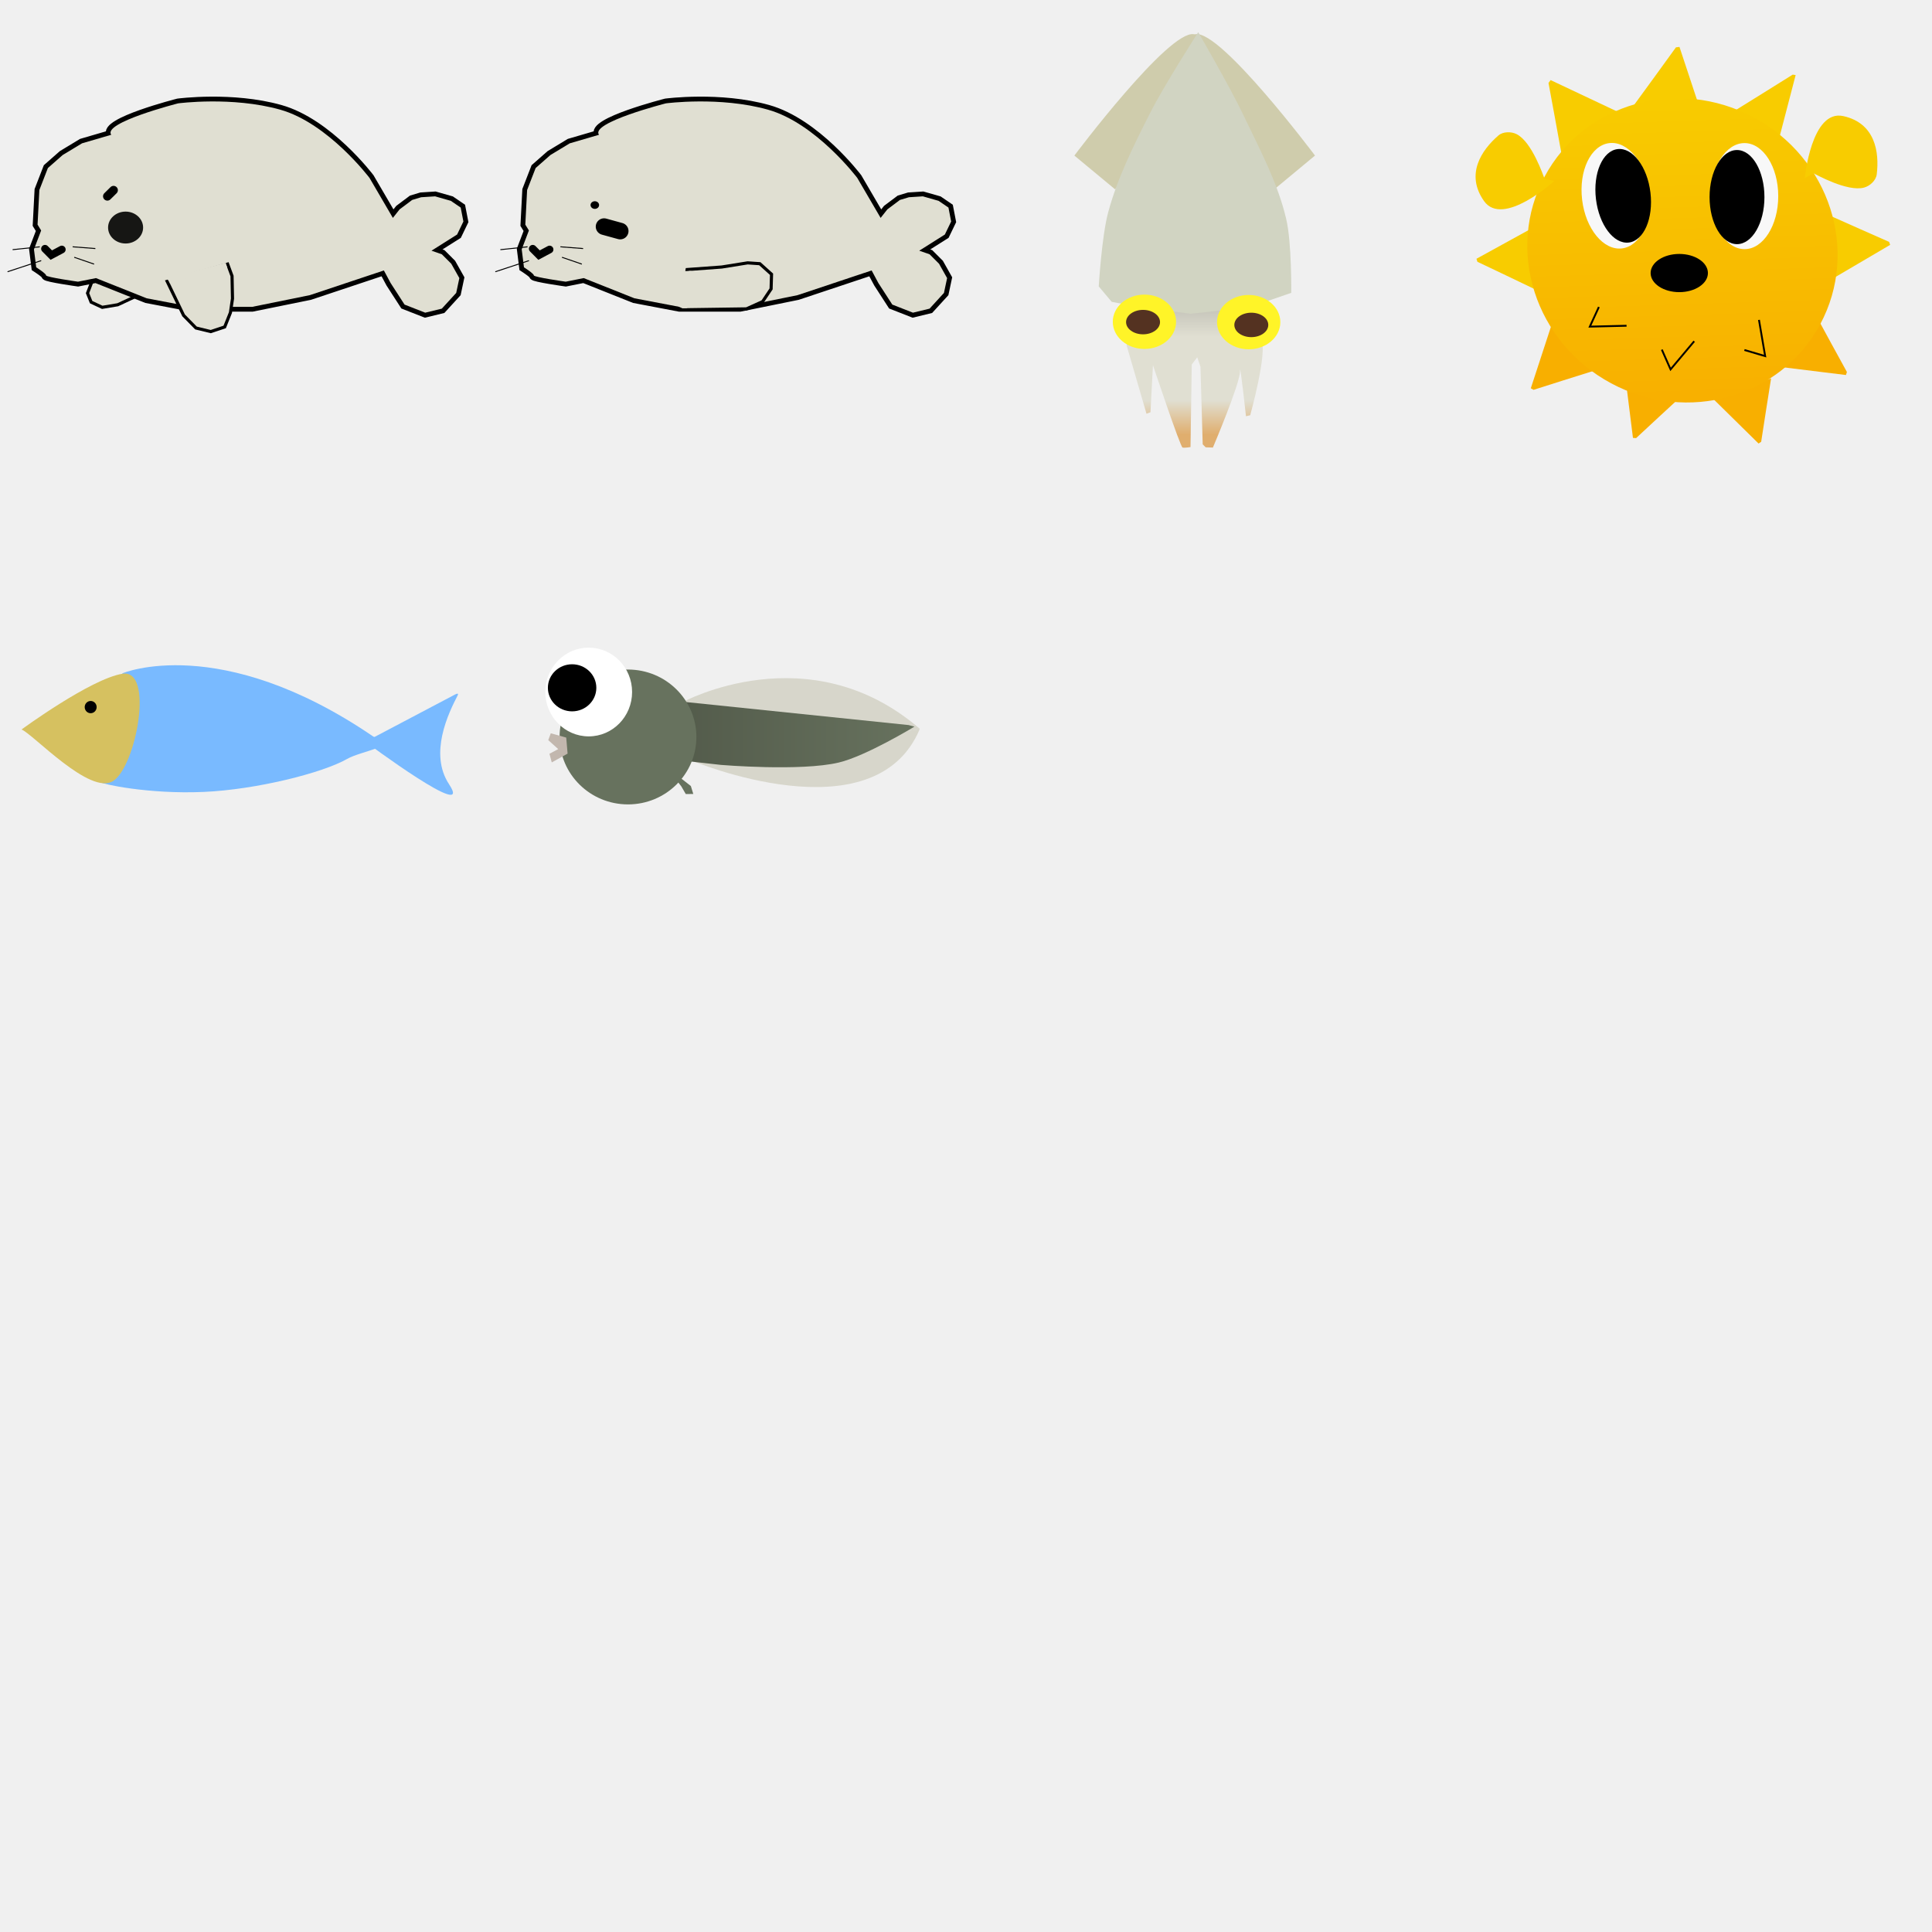
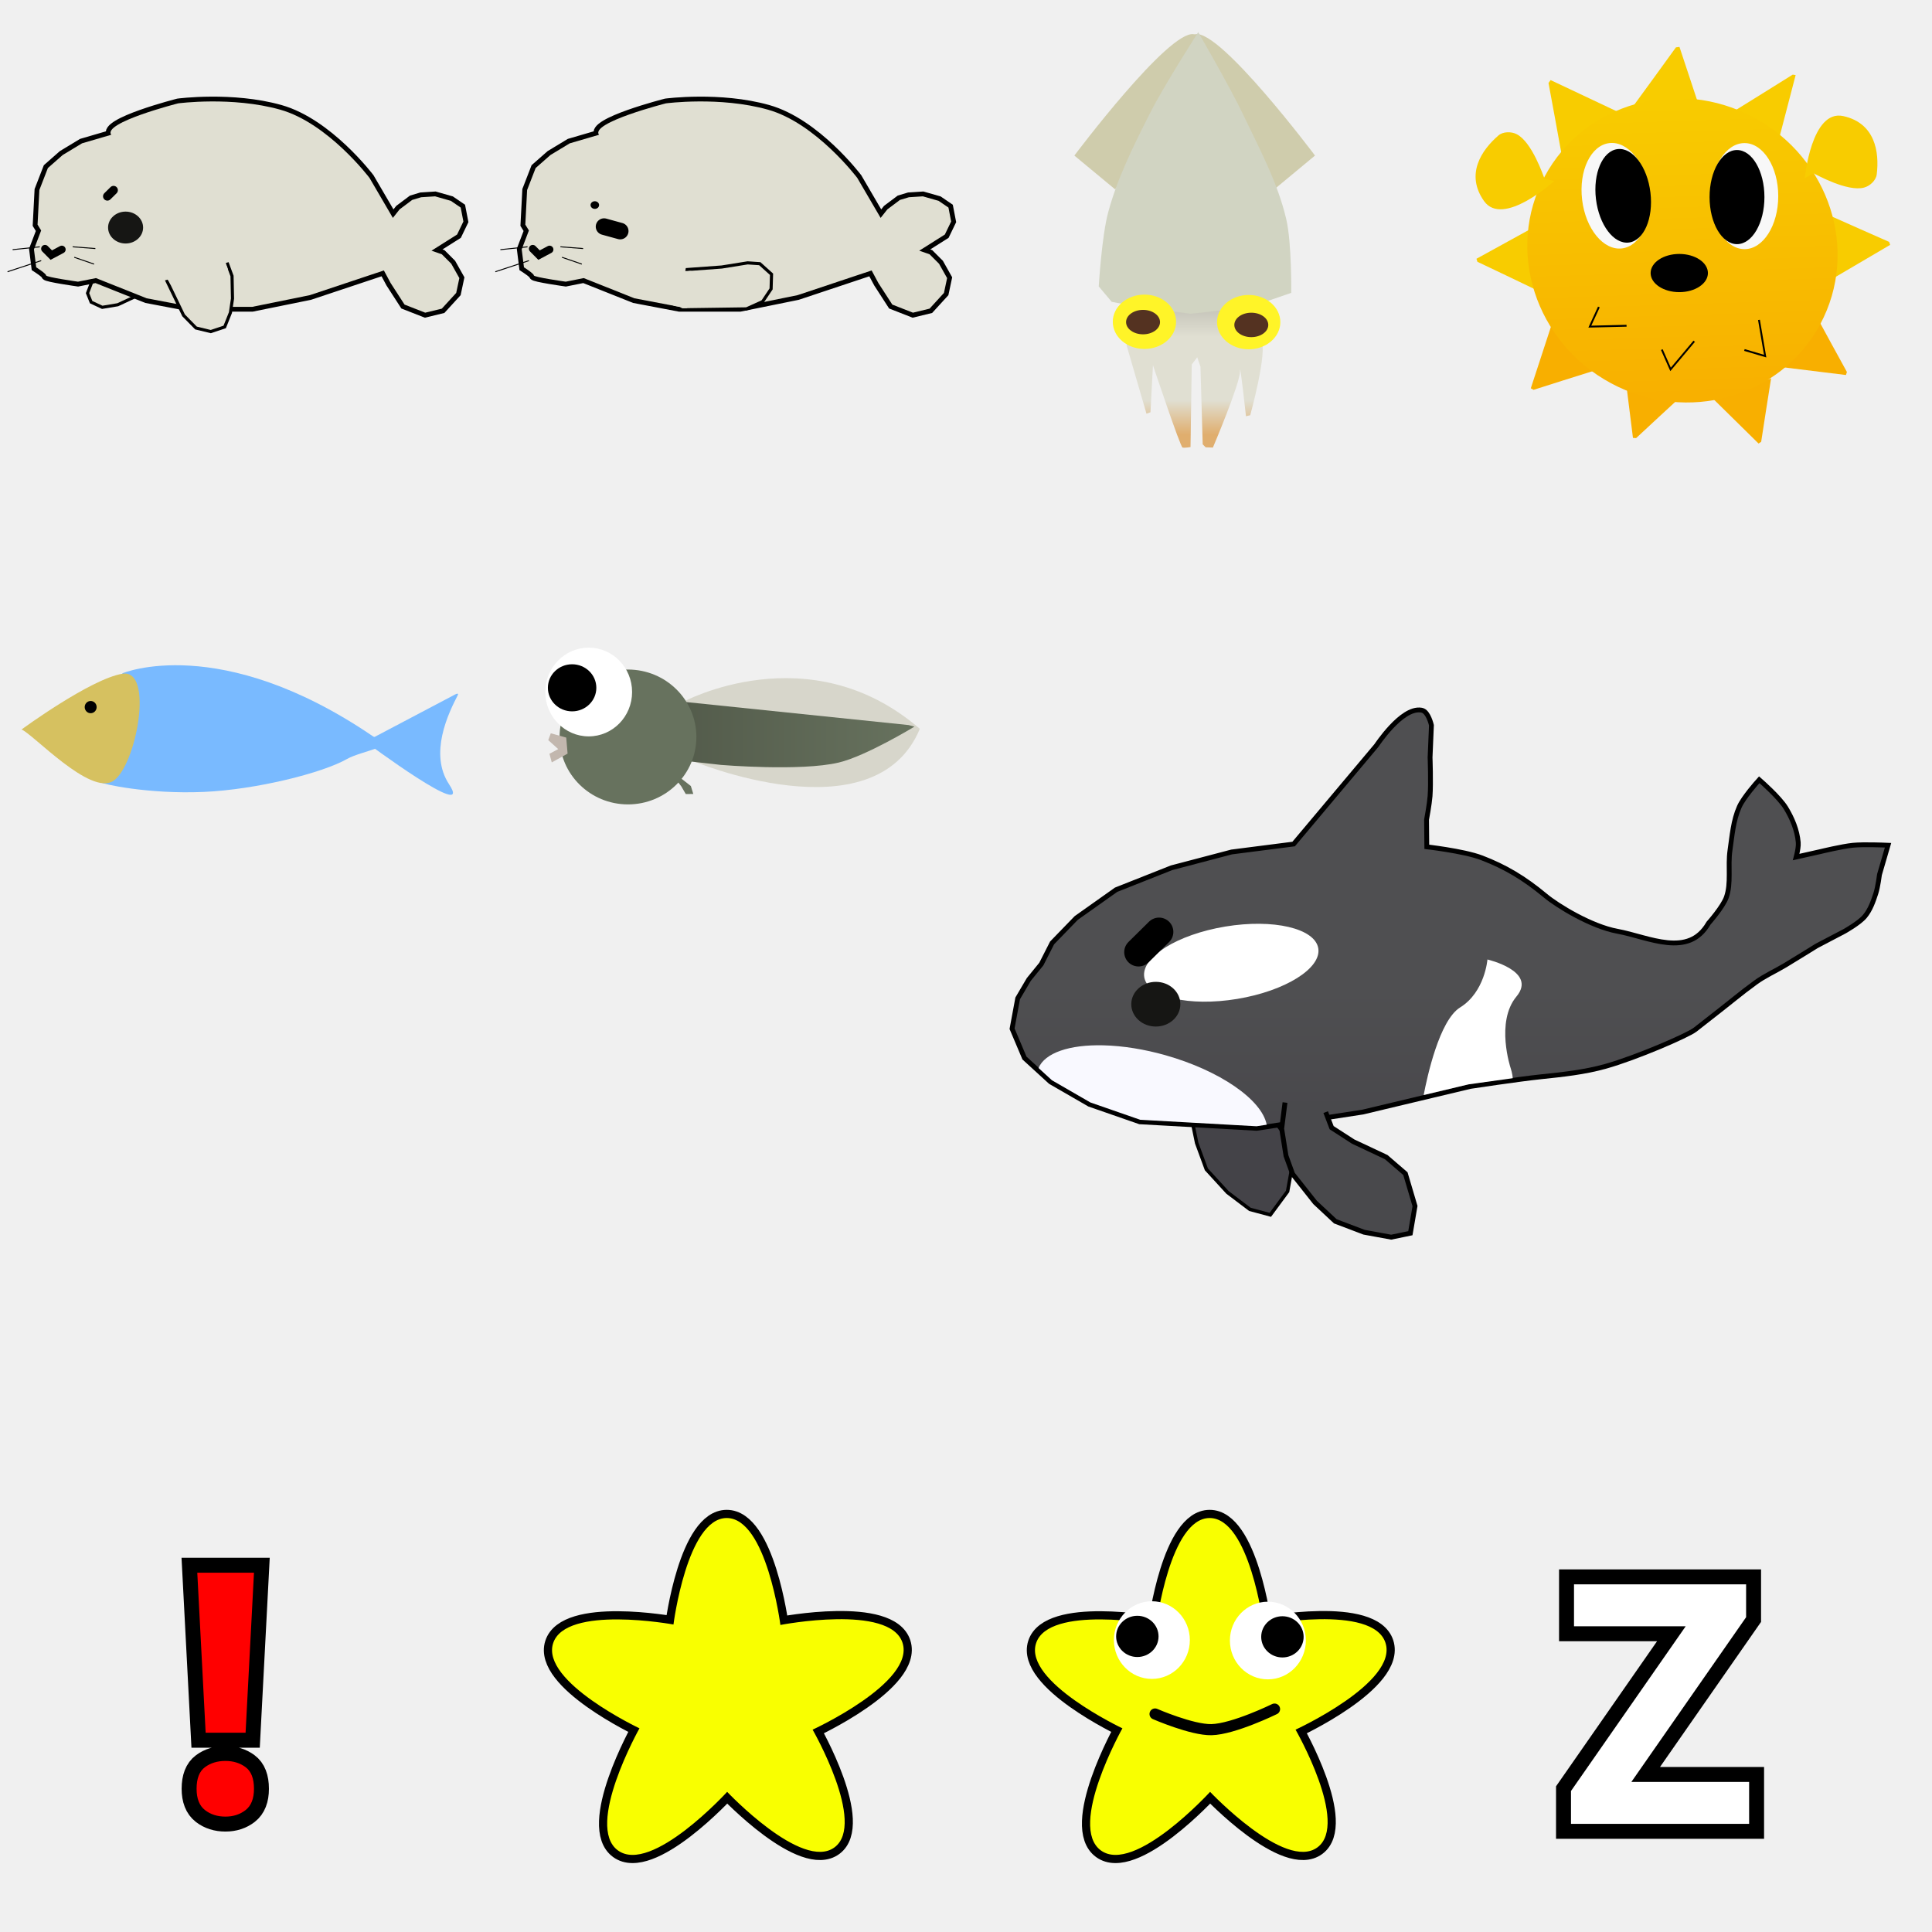
<svg xmlns="http://www.w3.org/2000/svg" xmlns:xlink="http://www.w3.org/1999/xlink" width="1000mm" height="1000mm" viewBox="0 0 1000 1000" version="1.1" id="svg1" xml:space="preserve">
  <defs id="defs1">
+     <linearGradient id="linearGradient3">
+       <stop style="stop-color:#ffffff;stop-opacity:1;" offset="0.5" id="stop3" />
+       <stop style="stop-color:#000000;stop-opacity:1;" offset="0.5" id="stop4" />
+     </linearGradient>
+     <linearGradient id="linearGradient30">
+       <stop style="stop-color:#4f4f51;stop-opacity:1;" offset="0.527" id="stop31" />
+       <stop style="stop-color:#444348;stop-opacity:1;" offset="0.828" id="stop32" />
+     </linearGradient>
    <linearGradient id="linearGradient27">
      <stop style="stop-color:#c7c6bb;stop-opacity:1;" offset="0.083" id="stop29" />
      <stop style="stop-color:#e0dfd2;stop-opacity:1;" offset="0.28" id="stop30" />
      <stop style="stop-color:#e0dfd2;stop-opacity:1;" offset="0.747" id="stop27" />
      <stop style="stop-color:#e0ae6e;stop-opacity:1;" offset="1" id="stop28" />
    </linearGradient>
    <linearGradient id="linearGradient15">
      <stop style="stop-color:#515949;stop-opacity:1;" offset="0" id="stop15" />
      <stop style="stop-color:#67725e;stop-opacity:1;" offset="1" id="stop16" />
    </linearGradient>
    <linearGradient id="linearGradient13">
      <stop style="stop-color:#f8cc00;stop-opacity:1;" offset="0" id="stop13" />
      <stop style="stop-color:#f8af00;stop-opacity:1;" offset="1" id="stop14" />
    </linearGradient>
    <linearGradient xlink:href="#linearGradient13" id="linearGradient14" x1="52.011" y1="152.939" x2="77.455" y2="197.01" gradientUnits="userSpaceOnUse" />
    <linearGradient xlink:href="#linearGradient15" id="linearGradient16" x1="27.5" y1="185.465" x2="38.497" y2="185.465" gradientUnits="userSpaceOnUse" gradientTransform="translate(0.1157552,0.1653646)" />
    <linearGradient xlink:href="#linearGradient27" id="linearGradient28" x1="104.303" y1="240.475" x2="104.303" y2="258.581" gradientUnits="userSpaceOnUse" />
+     <linearGradient xlink:href="#linearGradient30" id="linearGradient32" x1="761.224" y1="322.447" x2="761.224" y2="705.714" gradientUnits="userSpaceOnUse" />
+     <linearGradient xlink:href="#linearGradient3" id="linearGradient4" x1="843.956" y1="847.654" x2="843.956" y2="912.617" gradientUnits="userSpaceOnUse" />
  </defs>
  <g id="layer1">
    <g id="g1" transform="matrix(6.883444,0,0,6.883444,-432.2406,-601.5924)">
      <path style="fill:#79baff;fill-opacity:1;stroke:none;stroke-width:0.5;stroke-dasharray:none;stroke-opacity:1;paint-order:markers stroke fill" d="m 71.999,138.026 c 0,0 7.33,-3.11 18.859,4.75 0.398,0.271 1.192,-0.563 1.361,-0.393 1.022,1.03 -2.261,1.47 -3.318,2.078 -1.843,1.059 -6.843,2.312 -10.779,2.484 -4.21,0.185 -7.708,-0.609 -7.739,-0.72 -0.081,-0.282 1.616,-8.199 1.616,-8.199 z" id="path2" />
      <path style="fill:#d6c160;fill-opacity:1;stroke:none;stroke-width:0.5;stroke-dasharray:none;stroke-opacity:1;paint-order:markers stroke fill" d="m 64.414,142.252 c 0,0 5.16,-3.789 7.578,-4.192 2.419,-0.403 1.048,6.933 -0.685,8.062 -1.733,1.129 -6.046,-3.547 -6.893,-3.87 z" id="path1" />
      <path style="fill:#79baff;fill-opacity:1;stroke:none;stroke-width:0.5;stroke-dasharray:none;stroke-opacity:1;paint-order:markers stroke fill" d="m 90.271,143.174 6.671,-3.517 c 0,0 0.404,-0.242 0.264,0.032 -0.303,0.593 -0.881,1.717 -1.156,2.992 -0.259,1.201 -0.249,2.535 0.51,3.685 1.938,2.936 -6.289,-3.192 -6.289,-3.192 z" id="path4" />
      <ellipse style="fill:#000000;fill-opacity:1;stroke:none;stroke-width:0.5;stroke-dasharray:none;stroke-opacity:1;paint-order:markers stroke fill" id="path3" cx="69.612" cy="140.567" rx="0.449" ry="0.46" />
    </g>
    <g id="g12" transform="matrix(2.803091,1.502081,-1.502081,2.803091,952.2087,-458.1243)">
      <path style="fill:#f8cc00;fill-opacity:1;stroke:none;stroke-width:0.2;stroke-dasharray:none;stroke-opacity:1;paint-order:markers stroke fill" d="m 83.327,158.651 c 0.281,0 10.401,-0.777 10.401,-0.777 l 0.38,0.347 -5.639,9.244 z" id="path12" />
      <path style="fill:#f8af00;fill-opacity:1;stroke:none;stroke-width:0.2;stroke-dasharray:none;stroke-opacity:1;paint-order:markers stroke fill" d="m 88.947,174.078 c 0.223,0.171 8.732,5.705 8.732,5.705 l 0.091,0.507 -10.096,3.913 z" id="path12-5" />
      <path style="fill:#f8af00;fill-opacity:1;stroke:none;stroke-width:0.2;stroke-dasharray:none;stroke-opacity:1;paint-order:markers stroke fill" d="m 87.293,186.536 c 0.073,0.272 3.447,9.844 3.447,9.844 l -0.237,0.457 -10.39,-3.05 z" id="path12-5-9" />
      <path style="fill:#f8af00;fill-opacity:1;stroke:none;stroke-width:0.2;stroke-dasharray:none;stroke-opacity:1;paint-order:markers stroke fill" d="m 75.919,195.611 c -0.111,0.258 -3.4,9.861 -3.4,9.861 l -0.469,0.212 -6.26,-8.835 z" id="path12-5-9-2" />
      <path style="fill:#f8af00;fill-opacity:1;stroke:none;stroke-width:0.2;stroke-dasharray:none;stroke-opacity:1;paint-order:markers stroke fill" d="m 61.379,198.962 c -0.211,0.186 -7.282,7.468 -7.282,7.468 l -0.515,-0.008 -1.893,-10.661 z" id="path12-5-9-2-4" />
      <path style="fill:#f8cc00;fill-opacity:1;stroke:none;stroke-width:0.2;stroke-dasharray:none;stroke-opacity:1;paint-order:markers stroke fill" d="m 46.618,191.896 c -0.281,-0.008 -10.419,0.482 -10.419,0.482 l -0.371,-0.358 5.898,-9.081 z" id="path12-5-9-2-4-6" />
      <path style="fill:#f8cc00;fill-opacity:1;stroke:none;stroke-width:0.226;stroke-dasharray:none;stroke-opacity:1;paint-order:markers stroke fill" d="M 39.981,170.455 C 39.802,170.193 32.648,161.259 32.648,161.259 l 0.081,-0.575 12.194,-0.62 z" id="path12-5-9-2-4-6-1-6" />
      <path style="fill:#f8cc00;fill-opacity:1;stroke:none;stroke-width:0.226;stroke-dasharray:none;stroke-opacity:1;paint-order:markers stroke fill" d="m 46.591,158.009 c 0.067,-0.31 1.602,-11.652 1.602,-11.652 l 0.472,-0.338 8.859,8.402 z" id="path12-5-9-2-4-6-1-6-7" />
      <path style="fill:#f8cc00;fill-opacity:1;stroke:none;stroke-width:0.193;stroke-dasharray:none;stroke-opacity:1;paint-order:markers stroke fill" d="m 61.2,151.441 c 0.171,-0.263 5.841,-10.15 5.841,-10.15 l 0.455,-0.166 2.493,10.327 z" id="path12-5-9-2-4-6-1-6-7-4" />
      <ellipse style="fill:url(#linearGradient14);stroke-width:0.5;paint-order:markers stroke fill" id="path5" cx="64.733" cy="174.975" rx="25.444" ry="24.555" />
      <path style="fill:#f8cc00;fill-opacity:1;stroke-width:0.5;paint-order:markers stroke fill" d="m 39.423,175.286 c -0.265,-0.198 -4.565,-4.296 -7.408,-4.233 -0.991,0.022 -2.159,0.662 -2.514,1.587 -1.303,3.402 -1.786,8.136 2.977,10.517 4.763,2.381 8.533,-8.268 8.533,-8.268 z" id="path8" />
      <path style="fill:#f8cc00;fill-opacity:1;stroke-width:0.5;paint-order:markers stroke fill" d="m 77.638,153.845 c 0.329,-0.031 6.267,0.115 8.331,-1.842 0.719,-0.682 1.154,-1.941 0.795,-2.865 -1.321,-3.396 -4.144,-7.226 -9.271,-5.79 -5.127,1.436 -0.765,11.857 -0.765,11.857 z" id="path8-9" />
      <ellipse style="fill:#f8f8f8;fill-opacity:1;stroke-width:0.487;paint-order:markers stroke fill" id="path9" cx="-57.165" cy="170.32" rx="5.49" ry="8.632" transform="rotate(-35.02773)" />
      <ellipse style="fill:#000000;fill-opacity:1;stroke-width:1.434;paint-order:markers stroke fill" id="path10" cx="-55.941" cy="170.477" rx="4.465" ry="7.659" transform="rotate(-35.02773)" />
      <ellipse style="fill:#f8f8f8;fill-opacity:1;stroke-width:0.487;paint-order:markers stroke fill" id="path9-9" cx="15.61" cy="175.965" rx="5.49" ry="8.632" transform="matrix(-0.8810963,0.472937,0.4729431,0.881093,0,0)" />
      <ellipse style="fill:#000000;fill-opacity:1;stroke-width:1.434;paint-order:markers stroke fill" id="path10-3" cx="16.833" cy="176.122" rx="4.465" ry="7.659" transform="matrix(-0.8810963,0.472937,0.4729431,0.881093,0,0)" />
      <path style="fill:none;fill-opacity:1;stroke:#000000;stroke-width:0.301;stroke-dasharray:none;stroke-opacity:1;paint-order:markers stroke fill" d="m 57.097,189.524 0.211,3.515 5.202,-2.952" id="path11" />
      <path style="fill:none;fill-opacity:1;stroke:#000000;stroke-width:0.301;stroke-dasharray:none;stroke-opacity:1;paint-order:markers stroke fill" d="m 69.404,190.8 2.776,2.166 1.226,-5.855" id="path11-6" />
      <path style="fill:none;fill-opacity:1;stroke:#000000;stroke-width:0.301;stroke-dasharray:none;stroke-opacity:1;paint-order:markers stroke fill" d="m 81.282,184.506 3.447,-0.717 -3.674,-4.72" id="path11-6-2" />
      <ellipse style="fill:#000000;fill-opacity:1;stroke:none;stroke-width:0.2;stroke-dasharray:none;stroke-opacity:1;paint-order:markers stroke fill" id="path13" cx="63.467" cy="179.255" rx="4.663" ry="3.109" transform="rotate(-28.18535,63.19137,173.7775)" />
    </g>
    <g id="g22" transform="matrix(12.23346,0,0,12.23346,0.9663823,-1891.265)">
      <path style="fill:#d7d6cb;fill-opacity:1;stroke:none;stroke-width:0.2;stroke-dasharray:none;stroke-opacity:1;paint-order:markers stroke fill" d="m 29.174,186.773 c 0,0 7.729,3.262 9.658,-1.321" id="path20" />
      <path style="fill:#d7d6cb;fill-opacity:1;stroke:none;stroke-width:0.2;stroke-dasharray:none;stroke-opacity:1;paint-order:markers stroke fill" d="m 38.833,185.426 -0.001,0.029 -0.617,0.091 0.26,-0.195 z" id="path21" />
      <path style="fill:#d7d6cb;fill-opacity:1;stroke:none;stroke-width:0.2;stroke-dasharray:none;stroke-opacity:1;paint-order:markers stroke fill" d="m 28.8,184.306 c 0,0 5.355,-2.912 10.033,1.123" id="path19" />
      <path style="fill:url(#linearGradient16);stroke:none;stroke-width:0.2;stroke-dasharray:none;stroke-opacity:1;paint-order:markers stroke fill" d="m 28.922,184.299 9.442,0.976 0.248,0.066 c 0,0 -2.056,1.25 -3.208,1.521 -1.615,0.381 -4.977,0.099 -4.977,0.099 l -2.811,-0.314 z" id="path15" />
      <ellipse style="fill:#67725e;fill-opacity:1;stroke:none;stroke-width:0.2;stroke-dasharray:none;stroke-opacity:1;paint-order:markers stroke fill" id="path14" cx="26.491" cy="185.779" rx="2.894" ry="2.853" />
      <path style="fill:#c2b7ae;fill-opacity:1;stroke:none;stroke-width:0.2;stroke-dasharray:none;stroke-opacity:1;paint-order:markers stroke fill" d="m 23.168,186.49 0.372,-0.198 -0.422,-0.38 0.107,-0.289 0.653,0.182 0.058,0.678 -0.67,0.372 z" id="path16" />
      <ellipse style="fill:#ffffff;fill-opacity:1;stroke:none;stroke-width:0.2;stroke-dasharray:none;stroke-opacity:1;paint-order:markers stroke fill" id="path17" cx="24.829" cy="183.877" rx="1.836" ry="1.877" />
      <ellipse style="fill:#000000;fill-opacity:1;stroke:none;stroke-width:0.498;stroke-dasharray:none;stroke-opacity:1;paint-order:markers stroke fill" id="path18" cx="24.127" cy="183.699" rx="1.025" ry="0.996" />
      <path style="fill:#67725e;fill-opacity:1;stroke:none;stroke-width:0.337;stroke-dasharray:none;stroke-opacity:1;paint-order:markers stroke fill" d="m 28.568,187.398 0.583,0.457 0.103,0.335 -0.318,0.004 -0.19,-0.327 -0.423,-0.543 z" id="path22" />
    </g>
    <g id="g32" transform="matrix(3.892442,0,0,3.892442,212.3672,-781.4846)">
      <path style="fill:url(#linearGradient28);fill-opacity:1;stroke:none;stroke-width:0.2;stroke-dasharray:none;stroke-opacity:1;paint-order:markers stroke fill" d="m 95.25,246.691 2.646,9.095 0.529,-0.198 0.331,-6.251 c 0,0 3.638,10.881 3.936,10.947 0.298,0.066 1.058,-0.066 1.058,-0.066 l 0.165,-10.98 0.728,-0.959 0.43,1.257 0.298,10.319 0.397,0.397 0.959,0.033 c 0,0 3.638,-8.566 3.605,-10.153 -0.033,-1.587 0.794,5.986 0.794,5.986 l 0.562,-0.132 c 0,0 2.381,-8.566 1.455,-10.054 -0.926,-1.488 -3.373,-7.177 -3.373,-7.177 l -13.395,2.017 z" id="path27" />
      <path style="fill:#cfccac;fill-opacity:1;stroke:none;stroke-width:0.2;stroke-dasharray:none;stroke-opacity:1;paint-order:markers stroke fill" d="m 93.729,225.954 -5.424,-4.498 c 0,0 12.502,-16.669 15.875,-16.14 3.373,0.529 -10.451,20.637 -10.451,20.637 z" id="path23" />
      <path style="fill:#cfccac;fill-opacity:1;stroke:none;stroke-width:0.2;stroke-dasharray:none;stroke-opacity:1;paint-order:markers stroke fill" d="m 114.881,225.954 5.424,-4.498 c 0,0 -12.501,-16.669 -15.875,-16.14 -3.373,0.529 10.451,20.637 10.451,20.637 z" id="path23-6" />
      <path style="fill:#d1d4c2;fill-opacity:1;stroke:none;stroke-width:0.2;stroke-dasharray:none;stroke-opacity:1;paint-order:markers stroke fill" d="m 91.546,238.853 c 0,0 0.395,-6.658 1.257,-9.856 1.239,-4.599 3.407,-8.913 5.556,-13.163 1.887,-3.732 6.416,-10.782 6.416,-10.782 0,0 4.216,7.261 6.019,11.046 2.143,4.498 4.558,8.971 5.689,13.824 0.742,3.185 0.661,9.79 0.661,9.79 l -5.556,1.918 -7.805,0.86 -7.144,-0.926 -3.373,-0.661 z" id="path24" />
      <ellipse style="fill:#fff428;fill-opacity:1;stroke:none;stroke-width:0.2;stroke-dasharray:none;stroke-opacity:1;paint-order:markers stroke fill" id="path25" cx="97.623" cy="243.557" rx="4.209" ry="3.613" />
      <ellipse style="fill:#543221;fill-opacity:1;stroke:none;stroke-width:0.2;stroke-dasharray:none;stroke-opacity:1;paint-order:markers stroke fill" id="path26" cx="97.438" cy="243.601" rx="2.257" ry="1.625" />
      <ellipse style="fill:#fff428;fill-opacity:1;stroke:none;stroke-width:0.2;stroke-dasharray:none;stroke-opacity:1;paint-order:markers stroke fill" id="path25-6" cx="-111.485" cy="243.605" rx="4.209" ry="3.613" transform="scale(-1,1)" />
      <ellipse style="fill:#543221;fill-opacity:1;stroke:none;stroke-width:0.2;stroke-dasharray:none;stroke-opacity:1;paint-order:markers stroke fill" id="path26-4" cx="-111.834" cy="243.976" rx="2.257" ry="1.625" transform="scale(-1,1)" />
    </g>
    <g id="g42" transform="matrix(2.485489,0,0,2.485489,-22.64775,-315.4908)" style="display:inline">
      <path style="opacity:1;fill:#e0dfd2;fill-opacity:1;stroke:#000000;stroke-width:1.3;stroke-linecap:round;stroke-dasharray:none;stroke-opacity:1;paint-order:markers stroke fill" d="m 38.26,187.884 -4.724,2.198 -3.087,0.514 -2.105,-0.982 -0.655,-1.637 0.935,-2.432 1.45,-1.59 z" id="path35" />
      <path style="fill:#e0dfd2;fill-opacity:1;stroke:#000000;stroke-width:2;stroke-dasharray:none;stroke-opacity:1;paint-order:markers stroke fill" d="m 32.273,155.003 -6.08,1.777 -4.022,2.432 -3.087,2.713 -1.777,4.584 -0.374,7.203 0.748,1.216 -1.497,3.929 0.468,3.742 c 0,0 2.058,1.31 2.058,1.684 0,0.374 6.642,1.31 6.642,1.31 l 3.742,-0.748 10.571,4.21 9.354,1.777 h 12.628 l 11.974,-2.432 15.435,-5.145 1.403,2.619 2.9,4.49 4.303,1.684 3.461,-0.842 2.993,-3.274 0.655,-3.087 -1.684,-2.993 -1.964,-1.964 -2.152,-0.748 5.332,-3.368 1.31,-2.713 -0.561,-2.9 -2.058,-1.403 -3.274,-0.935 -2.9,0.187 -1.871,0.561 -2.619,1.964 -1.403,1.777 -4.864,-8.325 c 0,0 -8.606,-11.412 -18.615,-14.219 -10.009,-2.806 -21.235,-1.31 -21.235,-1.31 0,0 -15.809,4.022 -13.938,6.548 z" id="path32" />
      <g id="g44">
        <path style="opacity:1;fill:#e0dfd2;fill-opacity:1;stroke:#000000;stroke-width:1.3;stroke-linecap:round;stroke-dasharray:none;stroke-opacity:1;paint-order:markers stroke fill" d="m 44.387,185.732 3.227,6.688 2.479,2.526 2.9,0.702 2.666,-0.889 1.123,-2.806 0.421,-2.853 -0.094,-4.63 -0.795,-2.152 z" id="path34" />
-         <path style="opacity:1;fill:#e0dfd2;fill-opacity:1;stroke:none;stroke-width:2;stroke-linecap:round;stroke-dasharray:none;stroke-opacity:1;paint-order:markers stroke fill" d="m 43.937,184.96 0.595,1.025 11.872,-3.426 -0.292,-0.921 z" id="path42" />
+         <path style="opacity:1;fill:#e0dfd2;fill-opacity:1;stroke:none;stroke-width:2;stroke-linecap:round;stroke-dasharray:none;stroke-opacity:1;paint-order:markers stroke fill" d="m 43.245,183.863 1.381,2.307 11.97,-3.097 -0.558,-1.671 z" id="path42" />
      </g>
      <g id="g43">
        <ellipse style="opacity:1;fill:#161614;fill-opacity:1;stroke:none;stroke-width:0.2;stroke-dasharray:none;stroke-opacity:1;paint-order:markers stroke fill" id="path33" cx="35.266" cy="174.32" rx="3.648" ry="3.321" />
        <path style="opacity:1;fill:#161614;fill-opacity:1;stroke:#000000;stroke-width:1.8;stroke-linecap:round;stroke-dasharray:none;stroke-opacity:1;paint-order:markers stroke fill" d="m 31.469,167.812 1.29,-1.273" id="path36" />
      </g>
      <path style="opacity:1;fill:none;fill-opacity:1;stroke:#000000;stroke-width:1.6;stroke-linecap:round;stroke-dasharray:none;stroke-opacity:1;paint-order:markers stroke fill" d="m 18.479,178.734 1.315,1.323 2.191,-1.166" id="path37" />
      <path style="opacity:1;fill:none;fill-opacity:1;stroke:#000000;stroke-width:0.2;stroke-dasharray:none;stroke-opacity:1;paint-order:markers stroke fill" d="m 10.683,183.522 7.011,-2.315" id="path38" />
      <path style="opacity:1;fill:none;fill-opacity:1;stroke:#000000;stroke-width:0.2;stroke-dasharray:none;stroke-opacity:1;paint-order:markers stroke fill" d="m 11.741,178.924 5.655,-0.595" id="path39" />
      <path style="opacity:1;fill:none;fill-opacity:1;stroke:#000000;stroke-width:0.2;stroke-dasharray:none;stroke-opacity:1;paint-order:markers stroke fill" d="m 24.242,178.329 4.729,0.364" id="path40" />
      <path style="opacity:1;fill:none;fill-opacity:1;stroke:#000000;stroke-width:0.2;stroke-dasharray:none;stroke-opacity:1;paint-order:markers stroke fill" d="m 24.573,180.512 4.134,1.422" id="path41" />
    </g>
    <g id="g42-9" transform="matrix(2.485489,0,0,2.485489,229.8136,-315.4908)" style="display:inline">
      <path style="fill:#e0dfd2;fill-opacity:1;stroke:#000000;stroke-width:2;stroke-dasharray:none;stroke-opacity:1;paint-order:markers stroke fill" d="m 32.273,155.003 -6.08,1.777 -4.022,2.432 -3.087,2.713 -1.777,4.584 -0.374,7.203 0.748,1.216 -1.497,3.929 0.468,3.742 c 0,0 2.058,1.31 2.058,1.684 0,0.374 6.642,1.31 6.642,1.31 l 3.742,-0.748 10.571,4.21 9.354,1.777 h 12.628 l 11.974,-2.432 15.435,-5.145 1.403,2.619 2.9,4.49 4.303,1.684 3.461,-0.842 2.993,-3.274 0.655,-3.087 -1.684,-2.993 -1.964,-1.964 -2.152,-0.748 5.332,-3.368 1.31,-2.713 -0.561,-2.9 -2.058,-1.403 -3.274,-0.935 -2.9,0.187 -1.871,0.561 -2.619,1.964 -1.403,1.777 -4.864,-8.325 c 0,0 -8.606,-11.412 -18.615,-14.219 -10.009,-2.806 -21.235,-1.31 -21.235,-1.31 0,0 -15.809,4.022 -13.938,6.548 z" id="path32-8" />
      <g id="g44-8" transform="rotate(-69.84047,53.07059,182.625)">
        <path style="opacity:1;fill:#e0dfd2;fill-opacity:1;stroke:#000000;stroke-width:1.3;stroke-linecap:round;stroke-dasharray:none;stroke-opacity:1;paint-order:markers stroke fill" d="m 43.902,182.302 4.762,12.423 2.479,2.526 2.9,0.702 2.666,-0.889 1.123,-2.806 -0.668,-2.294 -2.659,-4.746 -2.879,-6.365 z" id="path34-5" />
-         <path style="opacity:1;fill:#e0dfd2;fill-opacity:1;stroke:none;stroke-width:2;stroke-linecap:round;stroke-dasharray:none;stroke-opacity:1;paint-order:markers stroke fill" d="m 43.95,181.464 -0.042,0.839 0.367,0.966 7.579,-1.852 -0.532,-1.35 z" id="path42-0" />
+         <path style="opacity:1;fill:#e0dfd2;fill-opacity:1;stroke:none;stroke-width:2;stroke-linecap:round;stroke-dasharray:none;stroke-opacity:1;paint-order:markers stroke fill" d="m 43.768,180.407 0.198,1.183 -0.059,0.713 0.367,0.966 7.579,-1.852 -0.947,-2.481 z" id="path42-0" />
      </g>
      <g id="g43-7-8" transform="translate(-2.8642384e-4,1.4236667e-4)">
        <path style="opacity:1;fill:#161614;fill-opacity:1;stroke:#000000;stroke-width:3.461;stroke-linecap:round;stroke-dasharray:none;stroke-opacity:1;paint-order:markers stroke fill" d="m 33.334,174.127 3.361,0.924" id="path36-6-5" />
        <ellipse style="display:inline;opacity:1;fill:#000000;fill-opacity:1;stroke:none;stroke-width:2;stroke-linecap:round;stroke-dasharray:none;stroke-opacity:1;paint-order:markers stroke fill" id="path43-8" cx="31.409" cy="169.636" rx="0.889" ry="0.795" transform="translate(2.8651759e-4,-1.4235854e-4)" />
      </g>
      <path style="opacity:1;fill:none;fill-opacity:1;stroke:#000000;stroke-width:1.6;stroke-linecap:round;stroke-dasharray:none;stroke-opacity:1;paint-order:markers stroke fill" d="m 18.479,178.734 1.315,1.323 2.191,-1.166" id="path37-6" />
      <path style="opacity:1;fill:none;fill-opacity:1;stroke:#000000;stroke-width:0.2;stroke-dasharray:none;stroke-opacity:1;paint-order:markers stroke fill" d="m 10.683,183.522 7.011,-2.315" id="path38-1" />
      <path style="opacity:1;fill:none;fill-opacity:1;stroke:#000000;stroke-width:0.2;stroke-dasharray:none;stroke-opacity:1;paint-order:markers stroke fill" d="m 11.741,178.924 5.655,-0.595" id="path39-1" />
      <path style="opacity:1;fill:none;fill-opacity:1;stroke:#000000;stroke-width:0.2;stroke-dasharray:none;stroke-opacity:1;paint-order:markers stroke fill" d="m 24.242,178.329 4.729,0.364" id="path40-5" />
      <path style="opacity:1;fill:none;fill-opacity:1;stroke:#000000;stroke-width:0.2;stroke-dasharray:none;stroke-opacity:1;paint-order:markers stroke fill" d="m 24.573,180.512 4.134,1.422" id="path41-9" />
    </g>
+     <g id="g2">
+       <text xml:space="preserve" style="font-style:normal;font-variant:normal;font-weight:normal;font-stretch:normal;font-size:173.635px;font-family:'Bitstream Vera Sans';-inkscape-font-specification:'Bitstream Vera Sans';writing-mode:lr-tb;direction:ltr;fill:#0000ff;stroke-width:15.476;stroke-linecap:round;stroke-dasharray:none;paint-order:markers stroke fill" x="808.969" y="944.033" id="text1">
+         <tspan id="tspan1" style="font-style:normal;font-variant:normal;font-weight:900;font-stretch:normal;font-family:'FOT-Yuruka Std';-inkscape-font-specification:'FOT-Yuruka Std Heavy';fill:#ffffff;fill-opacity:1;stroke:#000000;stroke-width:15.476;stroke-dasharray:none;stroke-opacity:1" x="808.969" y="944.033">Z</tspan>
+       </text>
+     </g>
+     <g id="g2-3" transform="translate(-717.1046,-6.009099)">
+       <text xml:space="preserve" style="font-style:normal;font-variant:normal;font-weight:normal;font-stretch:normal;font-size:173.635px;font-family:'Bitstream Vera Sans';-inkscape-font-specification:'Bitstream Vera Sans';writing-mode:lr-tb;direction:ltr;fill:#ff0000;stroke-width:15.476;stroke-linecap:round;stroke-dasharray:none;paint-order:markers stroke fill;fill-opacity:1;stroke:#000000;stroke-opacity:1" x="808.969" y="944.033" id="text1-5">
+         <tspan id="tspan1-6" style="font-style:normal;font-variant:normal;font-weight:900;font-stretch:normal;font-family:'FOT-Yuruka Std';-inkscape-font-specification:'FOT-Yuruka Std Heavy';fill:#ff0000;fill-opacity:1;stroke:#000000;stroke-width:15.476;stroke-dasharray:none;stroke-opacity:1" x="808.969" y="944.033">!</tspan>
+       </text>
+     </g>
+     <g id="g28" transform="matrix(0.8752946,0,0,0.8752946,71.45972,107.4059)">
+       <path style="display:inline;fill:#f9ff00;fill-opacity:1;stroke:#000000;stroke-width:3.893;stroke-linecap:round;stroke-dasharray:none;paint-order:markers stroke fill" d="m 243.305,488.761 c 0,0 -13.08,23.298 -5.11,29.061 7.963,5.758 25.974,-13.945 25.974,-13.945 0,0 17.854,18.917 25.548,13.2 7.62,-5.662 -5.216,-27.997 -5.216,-27.997 0,0 24.431,-11.215 21.397,-20.652 -2.997,-9.321 -29.061,-4.258 -29.061,-4.258 0,0 -3.285,-25.45 -12.774,-25.442 -9.442,0.008 -12.668,25.335 -12.668,25.335 0,0 -25.676,-4.725 -28.635,4.471 -2.944,9.148 20.545,20.226 20.545,20.226 z" id="path7" transform="matrix(2.485489,0,0,2.485489,-22.64775,-315.4908)" />
+       <ellipse style="fill:#ffffff;fill-opacity:1;stroke:none;stroke-width:2.447;stroke-dasharray:none;stroke-opacity:1;paint-order:markers stroke fill" id="path17-3" cx="599.511" cy="847.138" rx="22.455" ry="22.961" />
+       <ellipse style="fill:#000000;fill-opacity:1;stroke:none;stroke-width:6.09;stroke-dasharray:none;stroke-opacity:1;paint-order:markers stroke fill" id="path18-5" cx="590.914" cy="844.963" rx="12.542" ry="12.188" />
+       <ellipse style="fill:#ffffff;fill-opacity:1;stroke:none;stroke-width:2.447;stroke-dasharray:none;stroke-opacity:1;paint-order:markers stroke fill" id="path17-3-2" cx="-668.107" cy="847.402" rx="22.455" ry="22.961" transform="scale(-1,1)" />
+       <ellipse style="fill:#000000;fill-opacity:1;stroke:none;stroke-width:6.09;stroke-dasharray:none;stroke-opacity:1;paint-order:markers stroke fill" id="path18-5-7" cx="-676.705" cy="845.228" rx="12.542" ry="12.188" transform="scale(-1,1)" />
+       <path style="fill:none;fill-opacity:1;stroke:#000000;stroke-width:6.576;stroke-linecap:round;stroke-dasharray:none;paint-order:markers stroke fill" d="m 601.398,890.852 c 0,0 21.807,9.516 33.337,9.26 13.077,-0.29 37.306,-12.171 37.306,-12.171" id="path28" />
+     </g>
+     <g id="g28-7" transform="matrix(0.8752946,0,0,0.8752946,-178.5103,107.4061)">
+       <path style="display:inline;fill:#f9ff00;fill-opacity:1;stroke:#000000;stroke-width:3.893;stroke-linecap:round;stroke-dasharray:none;paint-order:markers stroke fill" d="m 243.305,488.761 c 0,0 -13.08,23.298 -5.11,29.061 7.963,5.758 25.974,-13.945 25.974,-13.945 0,0 17.854,18.917 25.548,13.2 7.62,-5.662 -5.216,-27.997 -5.216,-27.997 0,0 24.431,-11.215 21.397,-20.652 -2.997,-9.321 -29.061,-4.258 -29.061,-4.258 0,0 -3.285,-25.45 -12.774,-25.442 -9.442,0.008 -12.668,25.335 -12.668,25.335 0,0 -25.676,-4.725 -28.635,4.471 -2.944,9.148 20.545,20.226 20.545,20.226 z" id="path7-5" transform="matrix(2.485489,0,0,2.485489,-22.64775,-315.4908)" />
+     </g>
+     <g id="g45" transform="translate(-44.45,-12.17083)">
+       <path style="display:inline;fill:#444348;fill-opacity:1;stroke:#000000;stroke-width:3.617;stroke-linecap:butt;stroke-dasharray:none;stroke-opacity:1;paint-order:markers stroke fill" d="m 690.639,564.255 -0.867,8.574 6.706,11.428 11.673,14.888 5.019,12.113 -3.112,17.22 -8.456,11.462 -9.794,-2.631 -11.385,-8.609 -10.763,-11.746 -4.939,-13.414 -3.776,-18.388 1.177,-9.951 4.327,-13.541 7.613,-11.311" id="path30-0" />
+       <path style="fill:url(#linearGradient32);fill-opacity:1;stroke:#000000;stroke-width:5;stroke-linecap:round;stroke-dasharray:none;stroke-opacity:1;paint-order:markers stroke fill" d="m 584.497,511.844 5.548,-10.898 12.285,-12.682 20.409,-14.465 28.534,-11.295 30.911,-8.124 32.497,-4.161 43.221,-51.445 c 0,0 12.813,-19.434 22.138,-17.794 2.57,0.452 4.063,6.693 4.063,6.693 l -0.7,16.563 c 0,0 0.491,13.284 -6.7e-4,19.899 -0.304,4.097 -1.821,12.19 -1.821,12.19 l 0.14,15.272 c 0,0 19.978,2.199 29.261,5.756 11.845,4.539 21.568,10.231 32.684,19.488 6.256,5.209 23.902,16.05 37.674,18.567 15.969,2.919 37.378,14.402 48.475,-4.684 0,0 7.517,-8.471 9.358,-13.68 2.744,-7.768 0.77,-16.485 1.958,-24.637 1.088,-7.461 1.645,-15.237 4.719,-22.122 2.144,-4.801 9.289,-12.748 9.289,-12.748 0,0 9.391,8.211 12.598,13.451 3.205,5.237 5.716,11.213 6.239,17.331 0.264,3.081 -1.614,9.136 -1.614,9.136 l 14.832,-3.336 c 0,0 10.928,-2.652 16.505,-3.199 5.424,-0.532 16.35,-0.068 16.35,-0.068 l -4.001,13.719 c 0,0 -0.829,6.51 -1.844,9.61 -1.321,4.032 -2.754,8.23 -5.46,11.498 -2.681,3.237 -10.184,7.434 -10.184,7.434 l -14.45,7.578 c 0,0 -10.89,6.774 -16.39,10.069 -5.077,3.041 -10.565,5.446 -15.333,8.953 -9.977,7.338 -6.661,5.255 -31.282,24.407 -3.702,2.879 -30.025,14.298 -45.954,18.778 -10.767,3.028 -22.098,4.212 -33.124,5.359 -12.022,1.25 -36.792,5.016 -36.792,5.016 l -55.68,13.276 -54.704,8.386 -60.249,-3.363 -25.781,-8.967 -19.896,-11.489 -13.171,-12.05 -6.165,-14.572 2.802,-15.132 5.605,-9.528 z" id="path6" />
+       <ellipse style="fill:#ffffff;fill-opacity:1;stroke:none;stroke-width:10.329;stroke-linecap:round;paint-order:markers stroke fill" id="path29" cx="589.02" cy="615.167" rx="45.65" ry="18.981" transform="rotate(-9.418789)" />
+       <g id="g43-9" style="display:inline" transform="matrix(3.482667,0,0,3.482667,519.8821,-75.15828)">
+         <ellipse style="opacity:1;fill:#161614;fill-opacity:1;stroke:none;stroke-width:0.2;stroke-dasharray:none;stroke-opacity:1;paint-order:markers stroke fill" id="path33-1" cx="35.266" cy="174.32" rx="3.648" ry="3.321" />
+         <path style="opacity:1;fill:#161614;fill-opacity:1;stroke:#000000;stroke-width:4.254;stroke-linecap:round;stroke-dasharray:none;stroke-opacity:1;paint-order:markers stroke fill" d="m 32.696,166.585 3.048,-3.009" id="path36-2" />
+       </g>
+       <path style="display:inline;fill:#49494c;fill-opacity:1;stroke:#000000;stroke-width:2.517;stroke-linecap:butt;stroke-dasharray:none;stroke-opacity:1;paint-order:markers fill stroke" d="m 730.625,587.809 3.082,8.047 11.129,7.191 17.122,8.047 9.931,8.561 4.965,16.78 -2.397,14.04 -9.931,2.055 -14.04,-2.568 -14.896,-5.65 -10.445,-9.76 -11.643,-14.725 -3.424,-9.417 -2.226,-14.04 1.712,-13.526" id="path30" />
+       <path id="path6-2" style="fill:#f9f9ff;fill-opacity:1;stroke:none;stroke-width:5;stroke-linecap:round;stroke-dasharray:none;stroke-opacity:1;paint-order:markers stroke fill" d="m 615.611,553.228 a 61.501,25.571 15.796 0 0 -33.613,11.738 l 6.927,6.338 19.896,11.489 25.781,8.967 60.249,3.363 5.238,-0.803 a 61.501,25.571 15.796 0 0 -52.392,-35.967 61.501,25.571 15.796 0 0 -32.086,-5.125 z" />
+       <path id="path6-8" style="fill:#ffffff;fill-opacity:1;stroke:none;stroke-width:5;stroke-linecap:round;stroke-dasharray:none;stroke-opacity:1;paint-order:markers stroke fill" d="m 814.344,508.807 c 0,0 -1.276,16.827 -14.137,24.813 -10.759,6.681 -17.082,35.954 -18.861,45.343 l 23.189,-5.529 22.891,-3.184 c -0.065,-2.285 -1.088,-5.295 -1.088,-5.295 0,0 -7.93,-23.815 3.028,-36.988 10.958,-13.173 -15.022,-19.161 -15.022,-19.161 z" />
+     </g>
  </g>
</svg>
